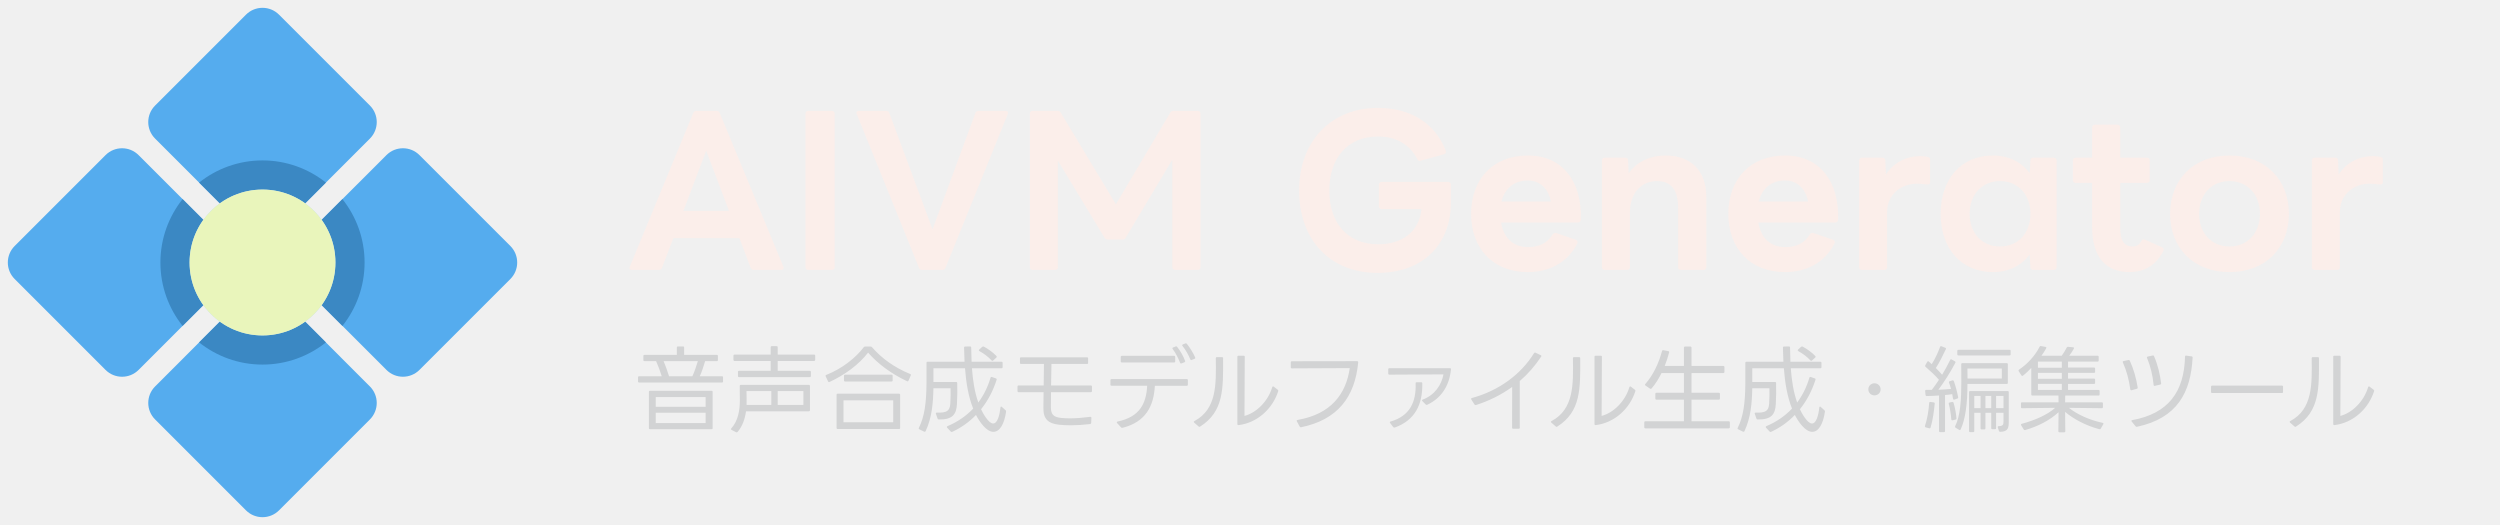
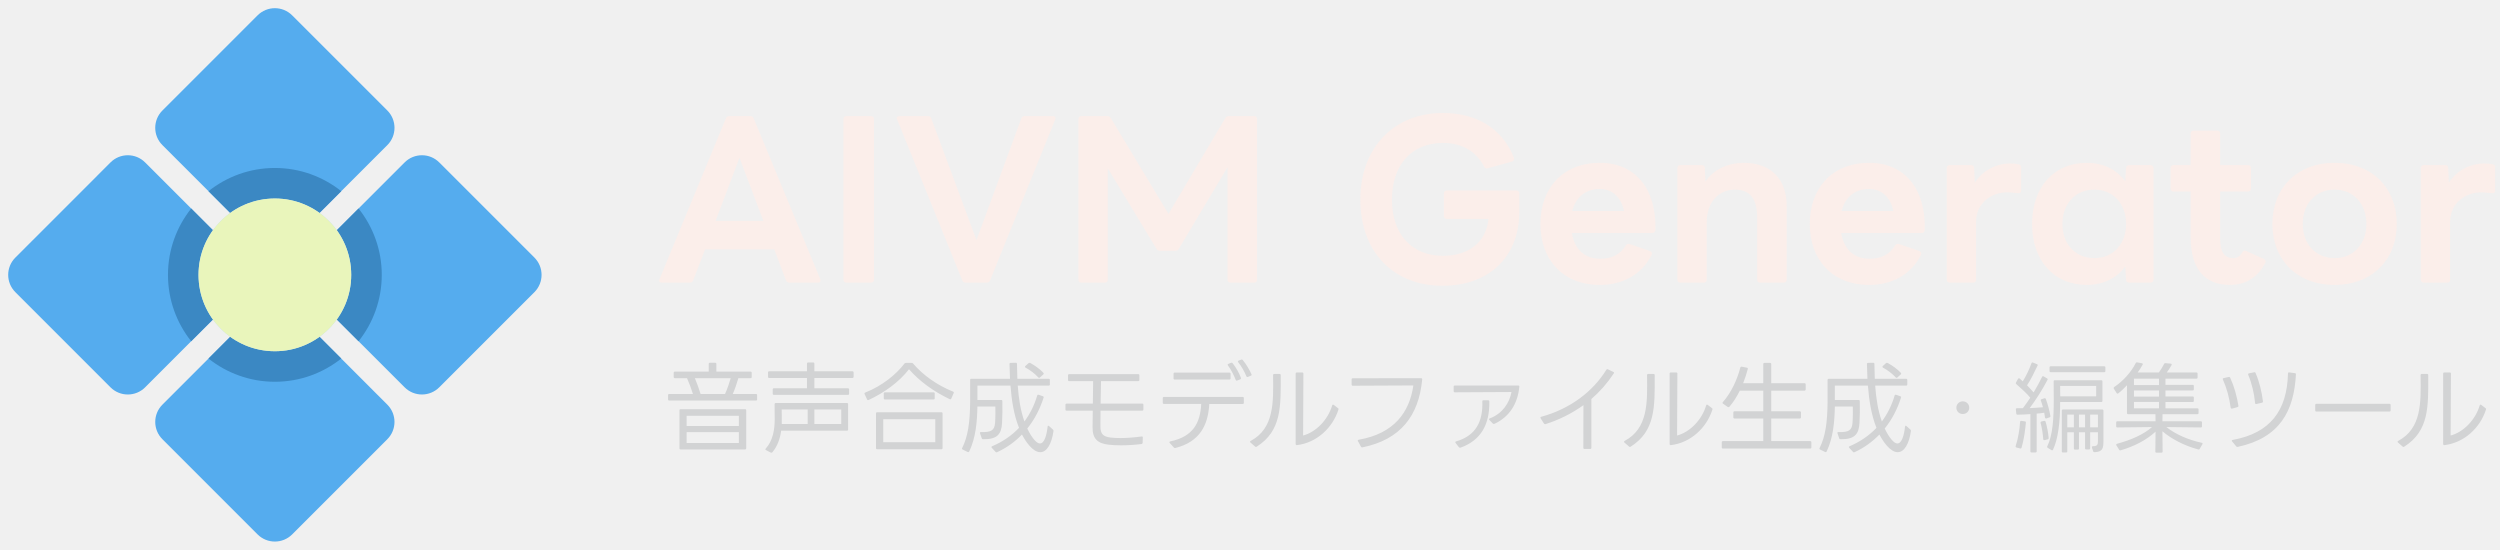
- <svg xmlns="http://www.w3.org/2000/svg" width="200" height="42" viewBox="0 0 200 42" fill="none">
-   <g clip-path="url(#clip0_290_1321)">
+ <svg xmlns="http://www.w3.org/2000/svg" width="191" height="42" viewBox="0 0 191 42" fill="none">
+   <g clip-path="url(#clip0_290_1322)">
    <path d="M19.678 18.356C20.407 19.087 21.591 19.087 22.322 18.356L29.593 11.087C30.322 10.357 30.322 9.174 29.593 8.443L22.322 1.174C21.593 0.443 20.409 0.443 19.678 1.174L12.408 8.443C11.677 9.174 11.677 10.357 12.408 11.087L19.678 18.356ZM30.914 29.591C31.643 30.322 32.828 30.322 33.558 29.591L40.829 22.322C41.558 21.591 41.558 20.409 40.829 19.678L33.558 12.409C32.829 11.678 31.645 11.678 30.914 12.409L23.644 19.678C22.913 20.409 22.913 21.591 23.644 22.322L30.914 29.591ZM29.591 30.914L22.322 23.644C21.591 22.913 20.409 22.913 19.678 23.644L12.409 30.914C11.678 31.645 11.678 32.827 12.409 33.557L19.678 40.828C20.409 41.557 21.591 41.557 22.322 40.828L29.591 33.557C30.322 32.827 30.322 31.645 29.591 30.914ZM18.356 19.679L11.087 12.409C10.357 11.678 9.174 11.678 8.443 12.409L1.174 19.679C0.443 20.41 0.443 21.591 1.174 22.322L8.443 29.593C9.174 30.322 10.357 30.322 11.087 29.593L18.356 22.322C19.087 21.591 19.087 20.41 18.356 19.679Z" fill="#55ACEE" />
    <path d="M18.356 19.679L14.607 15.928C13.499 17.323 12.833 19.082 12.833 21C12.833 22.918 13.499 24.678 14.607 26.072L18.356 22.322C19.087 21.591 19.087 20.41 18.356 19.679ZM26.073 27.393L22.322 23.642C21.593 22.915 20.409 22.915 19.678 23.642L15.927 27.393C17.322 28.5 19.082 29.167 21 29.167C22.918 29.167 24.678 28.5 26.073 27.393ZM23.644 22.322L27.395 26.073C28.5 24.678 29.167 22.918 29.167 21C29.167 19.082 28.5 17.322 27.393 15.928L23.642 19.679C22.915 20.41 22.915 21.591 23.644 22.322ZM22.322 18.356L26.073 14.607C24.678 13.499 22.918 12.833 21 12.833C19.082 12.833 17.322 13.499 15.928 14.607L19.679 18.356C20.409 19.087 21.591 19.087 22.322 18.356Z" fill="#3B88C3" />
    <path d="M21 26.833C24.222 26.833 26.833 24.222 26.833 21C26.833 17.778 24.222 15.167 21 15.167C17.778 15.167 15.167 17.778 15.167 21C15.167 24.222 17.778 26.833 21 26.833Z" fill="#BBDDF5" />
    <path d="M21 26.833C24.222 26.833 26.833 24.222 26.833 21C26.833 17.778 24.222 15.167 21 15.167C17.778 15.167 15.167 17.778 15.167 21C15.167 24.222 17.778 26.833 21 26.833Z" fill="#E9F5BB" />
  </g>
  <path d="M50.56 21.592C50.4 21.592 50.304 21.496 50.384 21.336L55.456 9.048C55.504 8.92 55.6 8.872 55.712 8.872H57.328C57.456 8.872 57.536 8.92 57.584 9.048L62.672 21.336C62.688 21.368 62.688 21.4 62.688 21.432C62.688 21.528 62.624 21.592 62.496 21.592H60.304C60.192 21.592 60.096 21.544 60.048 21.416L59.152 19.048H53.872L52.96 21.416C52.912 21.544 52.832 21.592 52.704 21.592H50.56ZM54.672 16.872H58.32L56.496 12.056L54.672 16.872ZM64.663 21.592C64.519 21.592 64.439 21.512 64.439 21.368V9.096C64.439 8.952 64.519 8.872 64.663 8.872H66.551C66.679 8.872 66.775 8.952 66.775 9.096V21.368C66.775 21.512 66.679 21.592 66.551 21.592H64.663ZM73.772 21.592C73.644 21.592 73.564 21.544 73.516 21.416L68.54 9.128C68.524 9.096 68.508 9.064 68.508 9.032C68.508 8.936 68.588 8.872 68.716 8.872H70.892C71.02 8.872 71.116 8.92 71.148 9.048L74.604 18.344L78.028 9.048C78.06 8.92 78.172 8.872 78.3 8.872H80.444C80.604 8.872 80.684 8.984 80.62 9.128L75.644 21.416C75.596 21.544 75.5 21.592 75.388 21.592H73.772ZM82.616 21.592C82.472 21.592 82.392 21.512 82.392 21.368V9.096C82.392 8.952 82.472 8.872 82.616 8.872H84.6C84.728 8.872 84.808 8.92 84.872 9.032L89.272 16.344L93.608 9.032C93.672 8.92 93.752 8.872 93.88 8.872H95.816C95.96 8.872 96.04 8.952 96.04 9.096V21.368C96.04 21.512 95.96 21.592 95.816 21.592H94.008C93.88 21.592 93.784 21.512 93.784 21.368V12.776L90.056 19.016C90.008 19.112 89.928 19.16 89.8 19.16H88.632C88.504 19.16 88.424 19.112 88.36 19.016L84.632 12.856V21.368C84.632 21.512 84.552 21.592 84.408 21.592H82.616ZM110.185 21.832C106.441 21.832 103.929 19.224 103.929 15.24C103.929 11.24 106.553 8.632 110.217 8.632C112.889 8.632 114.809 9.88 115.657 12.04C115.673 12.072 115.673 12.104 115.673 12.136C115.673 12.248 115.625 12.312 115.513 12.344L113.657 12.856L113.593 12.872C113.497 12.872 113.417 12.824 113.385 12.728C112.777 11.56 111.689 10.92 110.249 10.92C107.801 10.92 106.345 12.648 106.345 15.256C106.345 17.848 107.817 19.544 110.249 19.544C112.121 19.544 113.529 18.584 113.721 16.728H110.537C110.409 16.728 110.313 16.632 110.313 16.504V14.776C110.313 14.648 110.409 14.552 110.537 14.552H115.849C115.977 14.552 116.073 14.648 116.073 14.776V16.216C116.073 19.384 114.009 21.832 110.185 21.832ZM122.231 21.768C119.399 21.768 117.687 19.832 117.687 17.112C117.687 14.376 119.399 12.44 122.231 12.44C124.983 12.44 126.567 14.488 126.471 17.576C126.455 17.72 126.375 17.8 126.231 17.8H120.087C120.295 19.032 121.047 19.768 122.247 19.768C123.159 19.768 123.799 19.432 124.215 18.744C124.295 18.632 124.391 18.616 124.519 18.648L126.055 19.176C126.199 19.24 126.247 19.336 126.183 19.48C125.383 21.048 123.895 21.768 122.231 21.768ZM124.071 16.12C123.863 15.064 123.175 14.44 122.215 14.44C121.159 14.44 120.391 15.048 120.119 16.12H124.071ZM128.377 21.592C128.233 21.592 128.153 21.512 128.153 21.368V12.84C128.153 12.696 128.233 12.616 128.377 12.616H130.009C130.137 12.616 130.249 12.68 130.249 12.84L130.297 13.864C130.953 12.904 132.073 12.44 133.225 12.44C135.305 12.44 136.505 13.688 136.505 15.752V21.368C136.505 21.512 136.409 21.592 136.281 21.592H134.473C134.329 21.592 134.249 21.512 134.249 21.368V16.664C134.249 15.176 133.705 14.488 132.537 14.488C131.433 14.488 130.393 15.304 130.393 17.016V21.368C130.393 21.512 130.313 21.592 130.169 21.592H128.377ZM142.809 21.768C139.977 21.768 138.265 19.832 138.265 17.112C138.265 14.376 139.977 12.44 142.809 12.44C145.561 12.44 147.145 14.488 147.049 17.576C147.033 17.72 146.953 17.8 146.809 17.8H140.665C140.873 19.032 141.625 19.768 142.825 19.768C143.737 19.768 144.377 19.432 144.793 18.744C144.873 18.632 144.969 18.616 145.097 18.648L146.633 19.176C146.777 19.24 146.825 19.336 146.761 19.48C145.961 21.048 144.473 21.768 142.809 21.768ZM144.649 16.12C144.441 15.064 143.753 14.44 142.793 14.44C141.737 14.44 140.969 15.048 140.697 16.12H144.649ZM148.955 21.592C148.811 21.592 148.731 21.512 148.731 21.368V12.84C148.731 12.696 148.811 12.616 148.955 12.616H150.587C150.715 12.616 150.827 12.68 150.827 12.84L150.875 13.96C151.483 13 152.539 12.488 153.611 12.488C153.867 12.488 154.043 12.52 154.219 12.552C154.363 12.584 154.411 12.664 154.411 12.792V14.568C154.411 14.712 154.331 14.76 154.219 14.76C153.979 14.76 153.707 14.696 153.339 14.696C152.123 14.696 150.971 15.528 150.971 16.952V21.368C150.971 21.512 150.891 21.592 150.747 21.592H148.955ZM159.442 21.768C156.882 21.768 155.25 19.864 155.25 17.112C155.25 14.344 156.882 12.44 159.442 12.44C160.69 12.44 161.73 12.968 162.37 13.848L162.434 12.84C162.434 12.68 162.53 12.616 162.674 12.616H164.29C164.434 12.616 164.53 12.696 164.53 12.84V21.368C164.53 21.512 164.434 21.592 164.29 21.592H162.674C162.53 21.592 162.434 21.528 162.434 21.368L162.37 20.36C161.73 21.24 160.69 21.768 159.442 21.768ZM157.57 17.112C157.57 18.648 158.562 19.72 160.002 19.72C161.442 19.72 162.434 18.648 162.434 17.112C162.434 15.56 161.442 14.488 160.002 14.488C158.562 14.488 157.57 15.56 157.57 17.112ZM170.375 21.768C168.439 21.768 167.367 20.552 167.367 18.12V14.632H166.055C165.911 14.632 165.831 14.536 165.831 14.408V12.84C165.831 12.696 165.911 12.616 166.055 12.616H167.367V10.2C167.367 10.072 167.447 9.976 167.591 9.976H169.399C169.527 9.976 169.623 10.072 169.623 10.2V12.616H171.751C171.895 12.616 171.975 12.696 171.975 12.84V14.408C171.975 14.536 171.895 14.632 171.751 14.632H169.623V18.264C169.623 19.24 169.927 19.72 170.631 19.72C170.919 19.72 171.127 19.592 171.303 19.288C171.367 19.16 171.479 19.112 171.607 19.176L172.967 19.784C173.047 19.832 173.095 19.896 173.095 19.976C173.095 20.024 173.079 20.088 173.031 20.152C172.391 21.336 171.399 21.768 170.375 21.768ZM178.361 21.768C175.481 21.768 173.609 19.832 173.609 17.112C173.609 14.376 175.481 12.44 178.361 12.44C181.241 12.44 183.113 14.376 183.113 17.112C183.113 19.832 181.241 21.768 178.361 21.768ZM175.929 17.112C175.929 18.648 176.921 19.72 178.361 19.72C179.801 19.72 180.793 18.648 180.793 17.112C180.793 15.56 179.801 14.488 178.361 14.488C176.921 14.488 175.929 15.56 175.929 17.112ZM185.174 21.592C185.03 21.592 184.95 21.512 184.95 21.368V12.84C184.95 12.696 185.03 12.616 185.174 12.616H186.806C186.934 12.616 187.046 12.68 187.046 12.84L187.094 13.96C187.702 13 188.758 12.488 189.83 12.488C190.086 12.488 190.262 12.52 190.438 12.552C190.582 12.584 190.63 12.664 190.63 12.792V14.568C190.63 14.712 190.55 14.76 190.438 14.76C190.198 14.76 189.926 14.696 189.558 14.696C188.342 14.696 187.19 15.528 187.19 16.952V21.368C187.19 21.512 187.11 21.592 186.966 21.592H185.174Z" fill="#FBEEEA" />
  <path d="M51.469 28.802V28.48C51.469 28.42 51.507 28.39 51.559 28.39H54.147V27.805C54.147 27.745 54.184 27.715 54.236 27.715H54.642C54.702 27.715 54.731 27.745 54.731 27.805V28.39H57.342C57.401 28.39 57.431 28.42 57.431 28.48V28.802C57.431 28.863 57.401 28.892 57.342 28.892H56.411C56.299 29.275 56.149 29.733 55.984 30.1H57.754C57.814 30.1 57.844 30.13 57.844 30.19V30.512C57.844 30.573 57.814 30.602 57.754 30.602H51.132C51.072 30.602 51.041 30.573 51.041 30.512V30.19C51.041 30.13 51.072 30.1 51.132 30.1H52.939C52.827 29.725 52.661 29.282 52.489 28.892H51.559C51.507 28.892 51.469 28.863 51.469 28.802ZM53.524 30.1H55.392C55.564 29.718 55.721 29.26 55.827 28.892H53.089C53.246 29.267 53.397 29.688 53.524 30.1ZM51.911 34.248V31.352C51.911 31.293 51.941 31.262 52.002 31.262H56.922C56.981 31.262 57.011 31.293 57.011 31.352V34.248C57.011 34.307 56.981 34.337 56.922 34.337H52.002C51.941 34.337 51.911 34.307 51.911 34.248ZM52.459 32.545H56.449V31.765H52.459V32.545ZM52.459 33.843H56.449V33.017H52.459V33.843ZM58.676 28.788V28.457C58.676 28.398 58.706 28.367 58.767 28.367H61.654V27.782C61.654 27.723 61.684 27.692 61.744 27.692H62.127C62.187 27.692 62.217 27.723 62.217 27.782V28.367H65.126C65.179 28.367 65.216 28.398 65.216 28.457V28.788C65.216 28.84 65.179 28.878 65.126 28.878H62.217V29.665H64.781C64.841 29.665 64.871 29.695 64.871 29.755V30.078C64.871 30.137 64.841 30.168 64.781 30.168H59.127C59.066 30.168 59.036 30.137 59.036 30.078V29.755C59.036 29.695 59.066 29.665 59.127 29.665H61.654V28.878H58.767C58.706 28.878 58.676 28.84 58.676 28.788ZM58.886 34.578L58.526 34.39C58.467 34.36 58.459 34.315 58.504 34.27C59.059 33.663 59.194 32.77 59.187 32.02C59.187 31.825 59.179 31.142 59.179 30.88C59.179 30.828 59.209 30.79 59.269 30.79H64.707C64.766 30.79 64.796 30.828 64.796 30.88V32.815C64.796 32.867 64.766 32.905 64.707 32.905H59.681C59.599 33.513 59.397 34.097 59.007 34.555C58.969 34.593 58.931 34.6 58.886 34.578ZM59.727 32.395H61.706V31.285H59.719C59.727 31.69 59.734 31.983 59.727 32.32V32.395ZM62.217 32.395H64.272V31.285H62.217V32.395ZM66.244 30.512L66.056 30.108C66.034 30.055 66.049 30.01 66.109 29.988C67.376 29.492 68.464 28.615 69.102 27.775C69.132 27.738 69.169 27.723 69.214 27.723H69.649C69.694 27.723 69.731 27.738 69.761 27.775C70.526 28.66 71.546 29.402 72.814 29.92C72.867 29.942 72.889 29.988 72.859 30.04L72.679 30.453C72.656 30.505 72.612 30.52 72.559 30.497C71.306 29.898 70.249 29.125 69.447 28.21C68.681 29.2 67.556 30.003 66.364 30.558C66.311 30.58 66.266 30.565 66.244 30.512ZM67.519 30.43V30.062C67.519 30.003 67.556 29.973 67.609 29.973H71.322C71.382 29.973 71.412 30.003 71.412 30.062V30.43C71.412 30.49 71.382 30.52 71.322 30.52H67.609C67.556 30.52 67.519 30.49 67.519 30.43ZM66.927 34.233V31.585C66.927 31.525 66.957 31.495 67.016 31.495H71.921C71.981 31.495 72.011 31.525 72.011 31.585V34.233C72.011 34.292 71.981 34.322 71.921 34.322H67.016C66.957 34.322 66.927 34.292 66.927 34.233ZM67.481 33.782H71.457V32.028H67.481V33.782ZM74.209 28.938H77.164C77.149 28.547 77.134 28.172 77.126 27.812C77.126 27.753 77.156 27.723 77.216 27.723L77.606 27.715C77.666 27.715 77.697 27.745 77.697 27.805C77.704 28.165 77.712 28.547 77.727 28.938H80.119C80.179 28.938 80.209 28.968 80.209 29.027V29.372C80.209 29.433 80.179 29.462 80.119 29.462H77.757C77.824 30.407 77.966 31.367 78.266 32.2C78.694 31.622 79.024 30.962 79.242 30.22C79.257 30.16 79.294 30.145 79.354 30.16L79.677 30.273C79.729 30.288 79.751 30.332 79.729 30.385C79.451 31.255 79.039 32.05 78.484 32.74C78.619 33.032 79.076 33.88 79.451 33.88C79.796 33.88 79.969 33.227 80.037 32.597C80.044 32.523 80.097 32.5 80.149 32.553L80.442 32.815C80.479 32.845 80.494 32.883 80.487 32.928C80.352 33.903 79.984 34.547 79.474 34.547C78.889 34.547 78.326 33.678 78.079 33.197C77.546 33.752 76.909 34.21 76.181 34.547C76.129 34.57 76.091 34.562 76.054 34.517L75.776 34.218C75.731 34.165 75.739 34.12 75.806 34.09C76.602 33.752 77.291 33.28 77.854 32.688C77.464 31.72 77.284 30.573 77.201 29.462H74.674C74.674 29.823 74.674 30.198 74.674 30.558H76.489C76.549 30.558 76.579 30.587 76.579 30.648C76.594 31.15 76.587 31.84 76.556 32.32C76.511 33.145 76.212 33.58 75.102 33.557C75.049 33.557 75.019 33.535 75.004 33.483L74.876 33.108C74.854 33.047 74.884 33.002 74.959 33.01C75.731 33.032 75.979 32.883 76.024 32.305C76.054 31.922 76.054 31.293 76.046 31.06H74.674C74.651 32.23 74.554 33.422 74.052 34.487C74.029 34.54 73.984 34.555 73.931 34.532L73.549 34.345C73.496 34.322 73.481 34.278 73.511 34.225C73.954 33.34 74.104 32.282 74.119 30.7C74.126 30.205 74.126 29.582 74.119 29.027C74.119 28.968 74.149 28.938 74.209 28.938ZM79.707 28.608L79.451 28.84C79.406 28.878 79.362 28.878 79.324 28.832C79.061 28.547 78.709 28.277 78.356 28.09C78.296 28.052 78.296 28.008 78.341 27.962L78.582 27.745C78.626 27.715 78.664 27.707 78.709 27.73C79.069 27.925 79.436 28.188 79.714 28.48C79.751 28.525 79.751 28.57 79.707 28.608ZM81.597 29.027V28.675C81.597 28.615 81.626 28.585 81.686 28.585H86.959C87.019 28.585 87.049 28.615 87.049 28.675V29.027C87.049 29.087 87.019 29.117 86.959 29.117H84.117C84.109 29.65 84.094 30.258 84.087 30.835H87.266C87.319 30.835 87.356 30.865 87.356 30.925V31.285C87.356 31.345 87.319 31.375 87.266 31.375H84.079C84.072 31.825 84.072 32.237 84.072 32.575C84.072 33.16 84.281 33.355 84.852 33.43C85.069 33.453 85.317 33.468 85.587 33.468C86.082 33.468 86.644 33.422 87.222 33.347C87.281 33.34 87.319 33.37 87.311 33.43L87.296 33.835C87.289 33.888 87.259 33.917 87.207 33.925C86.651 33.992 86.126 34.023 85.662 34.023C85.309 34.023 84.994 34.008 84.724 33.977C83.899 33.888 83.457 33.557 83.472 32.642C83.472 32.26 83.479 31.825 83.487 31.375H81.492C81.431 31.375 81.401 31.345 81.401 31.285V30.925C81.401 30.865 81.431 30.835 81.492 30.835H83.494C83.501 30.25 83.509 29.657 83.516 29.117H81.686C81.626 29.117 81.597 29.087 81.597 29.027ZM95.561 28.705L95.344 28.795C95.291 28.817 95.246 28.802 95.224 28.75C95.089 28.413 94.856 27.992 94.602 27.677C94.556 27.625 94.572 27.58 94.632 27.55L94.826 27.475C94.879 27.453 94.916 27.468 94.947 27.505C95.186 27.797 95.457 28.233 95.614 28.593C95.636 28.645 95.614 28.69 95.561 28.705ZM94.751 28.983L94.519 29.073C94.466 29.095 94.429 29.073 94.406 29.02C94.279 28.69 94.061 28.247 93.814 27.918C93.776 27.865 93.791 27.82 93.852 27.797L94.054 27.715C94.106 27.7 94.144 27.707 94.174 27.753C94.429 28.067 94.677 28.51 94.804 28.863C94.826 28.922 94.804 28.96 94.751 28.983ZM89.659 28.907V28.555C89.659 28.503 89.689 28.465 89.749 28.465H93.927C93.987 28.465 94.016 28.503 94.016 28.555V28.907C94.016 28.968 93.987 28.997 93.927 28.997H89.749C89.689 28.997 89.659 28.968 89.659 28.907ZM88.834 30.767V30.415C88.834 30.363 88.864 30.325 88.924 30.325H94.939C94.999 30.325 95.029 30.363 95.029 30.415V30.775C95.029 30.828 94.999 30.865 94.939 30.865H92.389C92.299 32.485 91.669 33.752 89.802 34.225C89.749 34.24 89.712 34.225 89.681 34.188L89.367 33.843C89.322 33.79 89.337 33.737 89.412 33.722C91.159 33.355 91.699 32.312 91.774 30.858H88.924C88.864 30.858 88.834 30.828 88.834 30.767ZM98.988 33.917V28.547C98.988 28.488 99.018 28.457 99.078 28.457H99.49C99.55 28.457 99.58 28.488 99.58 28.54C99.573 29.695 99.565 32.23 99.558 33.273C100.495 33.032 101.44 32.117 101.778 30.977C101.8 30.91 101.845 30.895 101.898 30.933L102.22 31.18C102.265 31.21 102.273 31.247 102.258 31.293C101.808 32.703 100.585 33.828 99.085 34.008C99.025 34.015 98.988 33.977 98.988 33.917ZM95.883 34.112L95.538 33.812C95.485 33.767 95.493 33.722 95.553 33.685C97.345 32.725 97.293 30.76 97.263 28.66C97.263 28.6 97.3 28.57 97.353 28.57H97.758C97.818 28.57 97.848 28.6 97.848 28.66C97.855 31.067 97.915 32.92 96.01 34.127C95.965 34.157 95.92 34.15 95.883 34.112ZM103.976 34.127L103.751 33.708C103.713 33.655 103.736 33.61 103.803 33.595C106.511 33.13 107.688 31.488 107.981 29.448L103.353 29.47C103.293 29.47 103.263 29.44 103.263 29.38V28.99C103.263 28.938 103.293 28.9 103.353 28.9L108.566 28.892C108.626 28.892 108.656 28.93 108.656 28.99C108.393 31.773 107.006 33.58 104.088 34.18C104.036 34.188 103.998 34.172 103.976 34.127ZM114.053 32.358L113.79 32.087C113.738 32.042 113.753 31.99 113.813 31.968C114.795 31.6 115.32 30.782 115.478 29.95C114.645 29.95 112.298 29.965 111.15 29.973C111.09 29.973 111.06 29.935 111.06 29.883V29.545C111.06 29.485 111.09 29.455 111.15 29.455H115.995C116.055 29.455 116.085 29.485 116.078 29.545C115.95 30.865 115.305 31.855 114.18 32.38C114.128 32.403 114.09 32.395 114.053 32.358ZM111.458 34.165L111.21 33.843C111.165 33.782 111.18 33.737 111.248 33.722C112.785 33.28 113.303 32.163 113.25 30.67C113.243 30.61 113.273 30.58 113.333 30.58H113.693C113.753 30.58 113.783 30.61 113.783 30.67C113.82 32.373 113.183 33.633 111.578 34.203C111.525 34.218 111.488 34.203 111.458 34.165ZM117.959 32.358L117.704 31.96C117.674 31.9 117.689 31.855 117.757 31.84C119.924 31.247 121.672 29.95 122.722 28.255C122.752 28.203 122.797 28.195 122.849 28.218L123.254 28.413C123.314 28.435 123.329 28.48 123.292 28.532C122.789 29.29 122.219 29.935 121.582 30.483V34.21C121.582 34.27 121.552 34.3 121.492 34.3H121.057C120.997 34.3 120.967 34.27 120.967 34.21L120.974 30.955C120.074 31.6 119.099 32.08 118.079 32.403C118.027 32.417 117.989 32.403 117.959 32.358ZM127.559 33.917V28.547C127.559 28.488 127.589 28.457 127.649 28.457H128.062C128.122 28.457 128.152 28.488 128.152 28.54C128.144 29.695 128.137 32.23 128.129 33.273C129.067 33.032 130.012 32.117 130.349 30.977C130.372 30.91 130.417 30.895 130.469 30.933L130.792 31.18C130.837 31.21 130.844 31.247 130.829 31.293C130.379 32.703 129.157 33.828 127.657 34.008C127.597 34.015 127.559 33.977 127.559 33.917ZM124.454 34.112L124.109 33.812C124.057 33.767 124.064 33.722 124.124 33.685C125.917 32.725 125.864 30.76 125.834 28.66C125.834 28.6 125.872 28.57 125.924 28.57H126.329C126.389 28.57 126.419 28.6 126.419 28.66C126.427 31.067 126.487 32.92 124.582 34.127C124.537 34.157 124.492 34.15 124.454 34.112ZM131.999 31.09L131.639 30.843C131.594 30.812 131.587 30.767 131.624 30.723C132.269 29.995 132.719 29.005 132.959 28.09C132.967 28.038 133.012 28.008 133.064 28.015L133.462 28.09C133.522 28.105 133.544 28.142 133.529 28.195C133.439 28.555 133.319 28.915 133.177 29.275H134.714V27.812C134.714 27.76 134.752 27.723 134.804 27.723H135.232C135.284 27.723 135.322 27.76 135.322 27.812V29.275H137.864C137.917 29.275 137.954 29.312 137.954 29.365V29.755C137.954 29.808 137.917 29.845 137.864 29.845H135.322V31.42H137.504C137.557 31.42 137.594 31.457 137.594 31.51V31.885C137.594 31.938 137.557 31.975 137.504 31.975H135.322V33.7H138.299C138.352 33.7 138.389 33.737 138.389 33.79V34.18C138.389 34.233 138.352 34.27 138.299 34.27H131.632C131.579 34.27 131.542 34.233 131.542 34.18V33.79C131.542 33.737 131.579 33.7 131.632 33.7H134.714V31.975H132.517C132.464 31.975 132.427 31.938 132.427 31.885V31.51C132.427 31.457 132.464 31.42 132.517 31.42H134.714V29.845H132.922C132.689 30.31 132.419 30.745 132.127 31.075C132.097 31.113 132.044 31.12 131.999 31.09ZM139.717 28.938H142.672C142.657 28.547 142.642 28.172 142.634 27.812C142.634 27.753 142.664 27.723 142.724 27.723L143.114 27.715C143.174 27.715 143.204 27.745 143.204 27.805C143.212 28.165 143.219 28.547 143.234 28.938H145.627C145.687 28.938 145.717 28.968 145.717 29.027V29.372C145.717 29.433 145.687 29.462 145.627 29.462H143.264C143.332 30.407 143.474 31.367 143.774 32.2C144.202 31.622 144.532 30.962 144.749 30.22C144.764 30.16 144.802 30.145 144.862 30.16L145.184 30.273C145.237 30.288 145.259 30.332 145.237 30.385C144.959 31.255 144.547 32.05 143.992 32.74C144.127 33.032 144.584 33.88 144.959 33.88C145.304 33.88 145.477 33.227 145.544 32.597C145.552 32.523 145.604 32.5 145.657 32.553L145.949 32.815C145.987 32.845 146.002 32.883 145.994 32.928C145.859 33.903 145.492 34.547 144.982 34.547C144.397 34.547 143.834 33.678 143.587 33.197C143.054 33.752 142.417 34.21 141.689 34.547C141.637 34.57 141.599 34.562 141.562 34.517L141.284 34.218C141.239 34.165 141.247 34.12 141.314 34.09C142.109 33.752 142.799 33.28 143.362 32.688C142.972 31.72 142.792 30.573 142.709 29.462H140.182C140.182 29.823 140.182 30.198 140.182 30.558H141.997C142.057 30.558 142.087 30.587 142.087 30.648C142.102 31.15 142.094 31.84 142.064 32.32C142.019 33.145 141.719 33.58 140.609 33.557C140.557 33.557 140.527 33.535 140.512 33.483L140.384 33.108C140.362 33.047 140.392 33.002 140.467 33.01C141.239 33.032 141.487 32.883 141.532 32.305C141.562 31.922 141.562 31.293 141.554 31.06H140.182C140.159 32.23 140.062 33.422 139.559 34.487C139.537 34.54 139.492 34.555 139.439 34.532L139.057 34.345C139.004 34.322 138.989 34.278 139.019 34.225C139.462 33.34 139.612 32.282 139.627 30.7C139.634 30.205 139.634 29.582 139.627 29.027C139.627 28.968 139.657 28.938 139.717 28.938ZM145.214 28.608L144.959 28.84C144.914 28.878 144.869 28.878 144.832 28.832C144.569 28.547 144.217 28.277 143.864 28.09C143.804 28.052 143.804 28.008 143.849 27.962L144.089 27.745C144.134 27.715 144.172 27.707 144.217 27.73C144.577 27.925 144.944 28.188 145.222 28.48C145.259 28.525 145.259 28.57 145.214 28.608ZM149.954 31.63C149.684 31.63 149.467 31.427 149.467 31.15C149.467 30.872 149.684 30.663 149.954 30.663C150.232 30.663 150.449 30.872 150.449 31.15C150.449 31.427 150.232 31.63 149.954 31.63ZM154.042 31.593L154.012 31.285C154.004 31.225 154.042 31.188 154.102 31.188C154.244 31.188 154.394 31.188 154.544 31.188C154.732 30.948 154.919 30.677 155.114 30.385C154.852 30.062 154.424 29.68 154.042 29.343C154.004 29.305 153.997 29.267 154.027 29.215L154.177 28.945C154.214 28.892 154.259 28.885 154.304 28.922C154.379 28.99 154.462 29.058 154.537 29.133C154.777 28.765 155.032 28.233 155.204 27.753C155.227 27.7 155.264 27.677 155.317 27.7L155.617 27.82C155.677 27.835 155.692 27.88 155.669 27.933C155.422 28.457 155.144 29.02 154.867 29.44C155.047 29.62 155.212 29.8 155.369 29.98C155.602 29.59 155.827 29.185 156.014 28.795C156.037 28.742 156.082 28.727 156.134 28.758L156.397 28.907C156.442 28.938 156.457 28.983 156.427 29.027C155.999 29.845 155.489 30.617 155.069 31.18C155.422 31.165 155.767 31.142 156.082 31.113C156.037 30.94 155.977 30.767 155.924 30.617C155.902 30.558 155.917 30.52 155.977 30.497L156.194 30.43C156.247 30.415 156.284 30.438 156.307 30.49C156.449 30.887 156.577 31.367 156.652 31.78C156.659 31.832 156.637 31.87 156.584 31.885L156.352 31.968C156.292 31.983 156.254 31.96 156.239 31.9C156.224 31.78 156.202 31.66 156.179 31.532C156.007 31.562 155.812 31.585 155.602 31.6V34.48C155.602 34.54 155.572 34.57 155.512 34.57H155.212C155.152 34.57 155.122 34.54 155.122 34.48V31.637C154.784 31.66 154.447 31.683 154.139 31.683C154.079 31.683 154.049 31.652 154.042 31.593ZM160.762 28.435H156.674C156.614 28.435 156.584 28.405 156.584 28.345V28.075C156.584 28.015 156.614 27.985 156.674 27.985H160.762C160.822 27.985 160.852 28.015 160.852 28.075V28.345C160.852 28.405 160.822 28.435 160.762 28.435ZM156.734 34.39L156.449 34.218C156.404 34.188 156.389 34.15 156.412 34.097C156.832 33.265 156.907 31.945 156.907 30.505C156.907 30.032 156.899 29.38 156.899 29.14C156.899 29.08 156.929 29.05 156.989 29.05H160.537C160.597 29.05 160.627 29.08 160.627 29.14V30.625C160.627 30.685 160.597 30.715 160.537 30.715H157.394C157.402 32.237 157.237 33.535 156.854 34.352C156.832 34.405 156.787 34.42 156.734 34.39ZM157.402 30.28H160.147V29.485H157.394C157.394 29.703 157.394 30.01 157.402 30.28ZM157.852 34.57H157.612C157.552 34.57 157.522 34.54 157.522 34.48V31.375C157.522 31.315 157.552 31.285 157.612 31.285H160.612C160.672 31.285 160.702 31.315 160.702 31.375V33.715C160.702 34.24 160.649 34.525 160.019 34.547C159.967 34.547 159.929 34.525 159.914 34.472L159.824 34.195C159.809 34.127 159.839 34.09 159.907 34.09C160.237 34.083 160.282 33.977 160.282 33.7V33.025H159.689V34.248C159.689 34.307 159.659 34.337 159.599 34.337H159.389C159.329 34.337 159.299 34.307 159.299 34.248V33.025H158.834V34.263C158.834 34.322 158.804 34.352 158.744 34.352H158.534C158.474 34.352 158.444 34.322 158.444 34.263V33.025H157.942V34.48C157.942 34.54 157.912 34.57 157.852 34.57ZM157.942 32.65H158.444V31.675H157.942V32.65ZM158.834 32.65H159.299V31.675H158.834V32.65ZM159.689 32.65H160.282V31.675H159.689V32.65ZM156.449 33.565L156.209 33.625C156.149 33.64 156.112 33.617 156.104 33.55C156.074 33.138 155.999 32.665 155.902 32.312C155.894 32.252 155.909 32.215 155.969 32.2L156.179 32.155C156.232 32.148 156.269 32.17 156.284 32.222C156.389 32.575 156.487 33.055 156.517 33.46C156.524 33.513 156.502 33.55 156.449 33.565ZM154.342 34.263L154.057 34.188C154.004 34.172 153.982 34.135 153.997 34.075C154.184 33.52 154.297 32.807 154.334 32.237C154.342 32.178 154.372 32.155 154.432 32.155L154.694 32.193C154.754 32.193 154.784 32.23 154.777 32.29C154.724 32.867 154.627 33.602 154.447 34.203C154.432 34.255 154.394 34.278 154.342 34.263ZM167.879 31.645H165.217L165.209 32.185H168.142C168.202 32.185 168.232 32.215 168.232 32.275V32.568C168.232 32.627 168.202 32.657 168.142 32.657L165.509 32.627C166.214 33.175 167.144 33.595 168.209 33.828C168.277 33.843 168.292 33.888 168.262 33.94L168.059 34.292C168.037 34.337 167.999 34.352 167.947 34.337C166.852 34.045 165.869 33.513 165.209 32.95L165.224 34.495C165.224 34.555 165.194 34.585 165.134 34.585H164.759C164.699 34.585 164.669 34.555 164.669 34.495L164.684 32.98C163.949 33.648 163.042 34.105 162.014 34.405C161.962 34.42 161.924 34.405 161.902 34.36L161.692 34.023C161.662 33.97 161.677 33.925 161.744 33.903C162.809 33.617 163.777 33.19 164.414 32.627L161.767 32.657C161.707 32.657 161.677 32.627 161.677 32.568V32.275C161.677 32.215 161.707 32.185 161.767 32.185H164.684L164.677 31.645H162.592C162.532 31.645 162.502 31.615 162.502 31.555V29.433C162.292 29.657 162.059 29.883 161.834 30.055C161.789 30.085 161.744 30.078 161.707 30.025L161.497 29.695C161.467 29.642 161.482 29.605 161.527 29.567C162.187 29.133 162.824 28.435 163.169 27.738C163.199 27.692 163.229 27.67 163.282 27.685L163.642 27.753C163.709 27.767 163.732 27.812 163.694 27.865C163.597 28.052 163.462 28.255 163.319 28.457H164.939C165.089 28.255 165.224 28.023 165.337 27.805C165.359 27.76 165.389 27.738 165.442 27.745L165.847 27.782C165.914 27.79 165.937 27.835 165.907 27.895C165.802 28.082 165.667 28.293 165.539 28.457H167.804C167.864 28.457 167.894 28.488 167.894 28.547V28.84C167.894 28.9 167.864 28.93 167.804 28.93H165.442V29.402H167.519C167.579 29.402 167.609 29.433 167.609 29.492V29.74C167.609 29.8 167.579 29.83 167.519 29.83H165.442V30.288H167.519C167.579 30.288 167.609 30.317 167.609 30.378V30.625C167.609 30.685 167.579 30.715 167.519 30.715H165.442V31.195H167.879C167.939 31.195 167.969 31.225 167.969 31.285V31.555C167.969 31.615 167.939 31.645 167.879 31.645ZM163.034 29.418H164.947V28.93H163.034V29.418ZM163.034 30.302H164.947V29.83H163.034V30.302ZM163.034 31.195H164.947V30.707H163.034V31.195ZM172.814 30.767L172.394 30.865C172.334 30.88 172.297 30.858 172.289 30.797C172.222 30.062 172.042 29.297 171.764 28.637C171.742 28.585 171.757 28.54 171.817 28.525L172.214 28.442C172.274 28.427 172.312 28.45 172.327 28.503C172.619 29.17 172.799 29.935 172.889 30.663C172.897 30.715 172.874 30.753 172.814 30.767ZM170.849 34.105L170.534 33.722C170.489 33.67 170.504 33.625 170.579 33.61C173.452 33.085 174.734 31.367 174.802 28.532C174.802 28.473 174.839 28.442 174.899 28.45L175.327 28.51C175.387 28.517 175.417 28.547 175.409 28.608C175.259 31.405 174.179 33.453 170.962 34.142C170.917 34.157 170.879 34.142 170.849 34.105ZM170.939 31.105L170.534 31.218C170.474 31.233 170.437 31.203 170.422 31.142C170.324 30.392 170.122 29.65 169.829 28.997C169.799 28.938 169.822 28.9 169.889 28.885L170.272 28.802C170.324 28.788 170.362 28.81 170.384 28.855C170.684 29.5 170.902 30.273 171.014 31C171.022 31.06 170.999 31.09 170.939 31.105ZM182.644 30.94V31.352C182.644 31.413 182.614 31.442 182.554 31.442H176.974C176.914 31.442 176.884 31.413 176.884 31.352V30.94C176.884 30.88 176.914 30.85 176.974 30.85H182.554C182.614 30.85 182.644 30.88 182.644 30.94ZM186.658 33.917V28.547C186.658 28.488 186.688 28.457 186.748 28.457H187.161C187.221 28.457 187.251 28.488 187.251 28.54C187.243 29.695 187.236 32.23 187.228 33.273C188.166 33.032 189.111 32.117 189.448 30.977C189.471 30.91 189.516 30.895 189.568 30.933L189.891 31.18C189.936 31.21 189.943 31.247 189.928 31.293C189.478 32.703 188.256 33.828 186.756 34.008C186.696 34.015 186.658 33.977 186.658 33.917ZM183.553 34.112L183.208 33.812C183.156 33.767 183.163 33.722 183.223 33.685C185.016 32.725 184.963 30.76 184.933 28.66C184.933 28.6 184.971 28.57 185.023 28.57H185.428C185.488 28.57 185.518 28.6 185.518 28.66C185.526 31.067 185.586 32.92 183.681 34.127C183.636 34.157 183.591 34.15 183.553 34.112Z" fill="#D2D3D4" />
  <defs>
-     <clipPath id="clip0_290_1321">
+     <clipPath id="clip0_290_1322">
      <rect width="42" height="42" fill="white" />
    </clipPath>
  </defs>
</svg>
